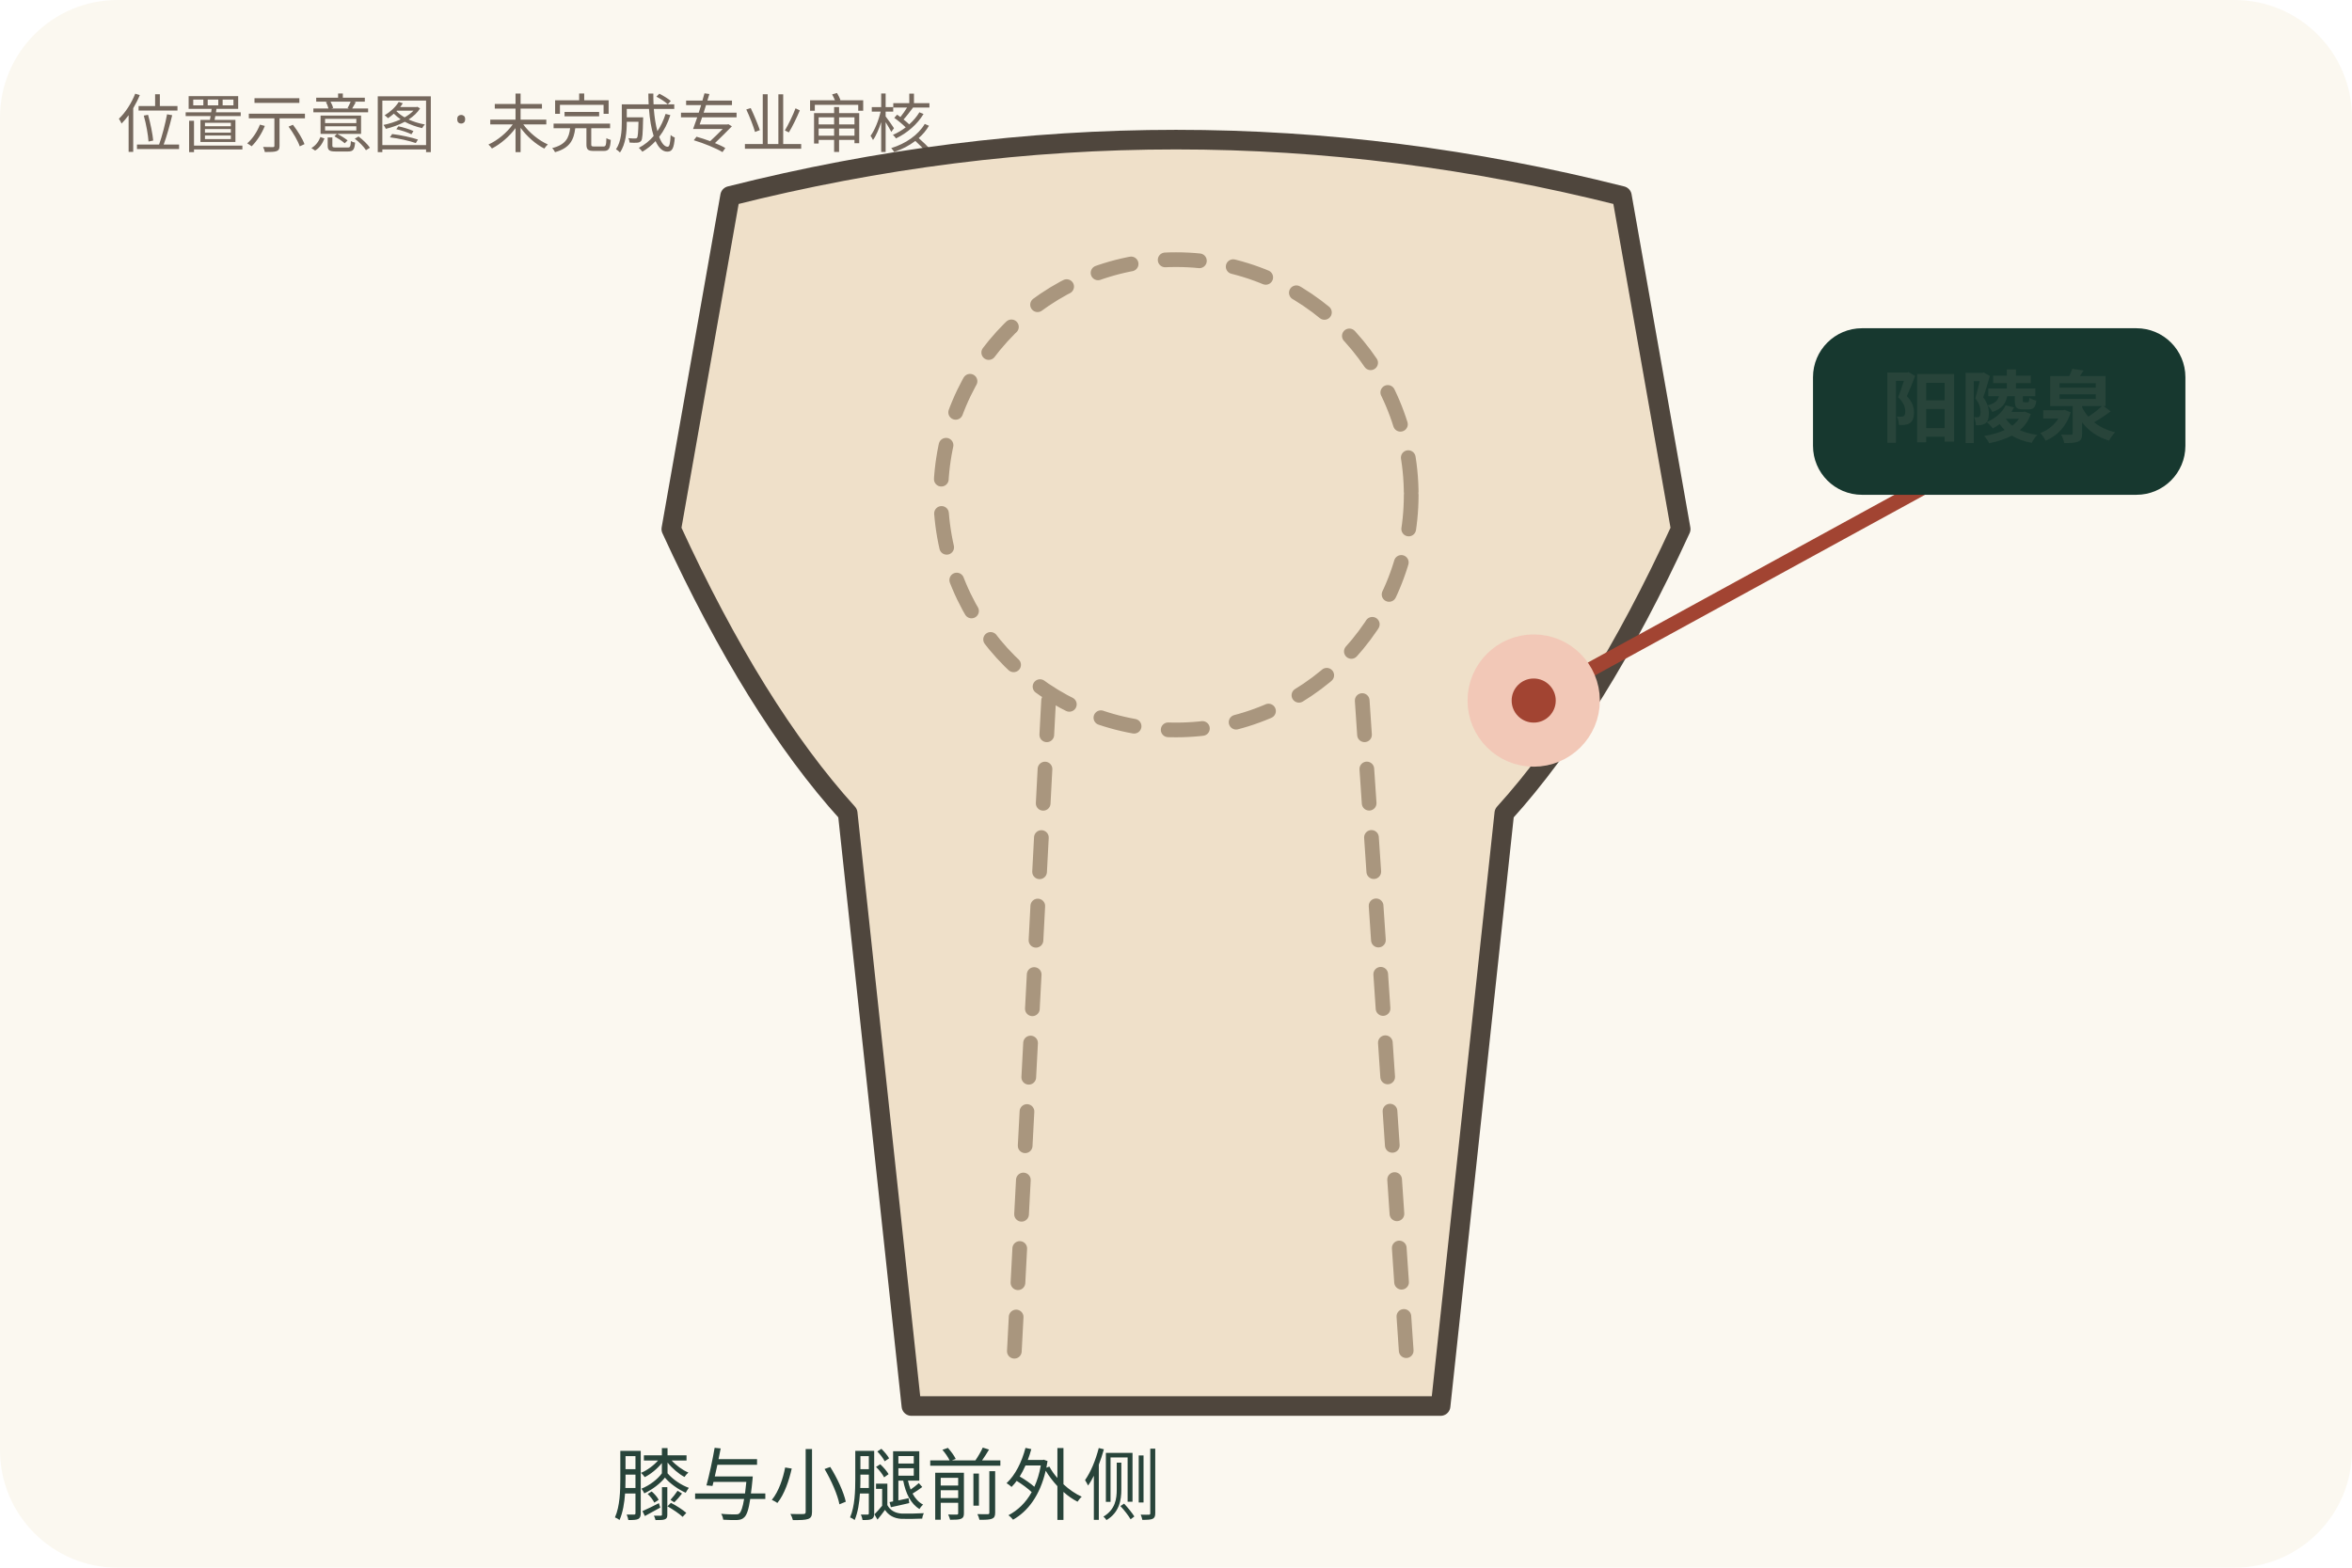
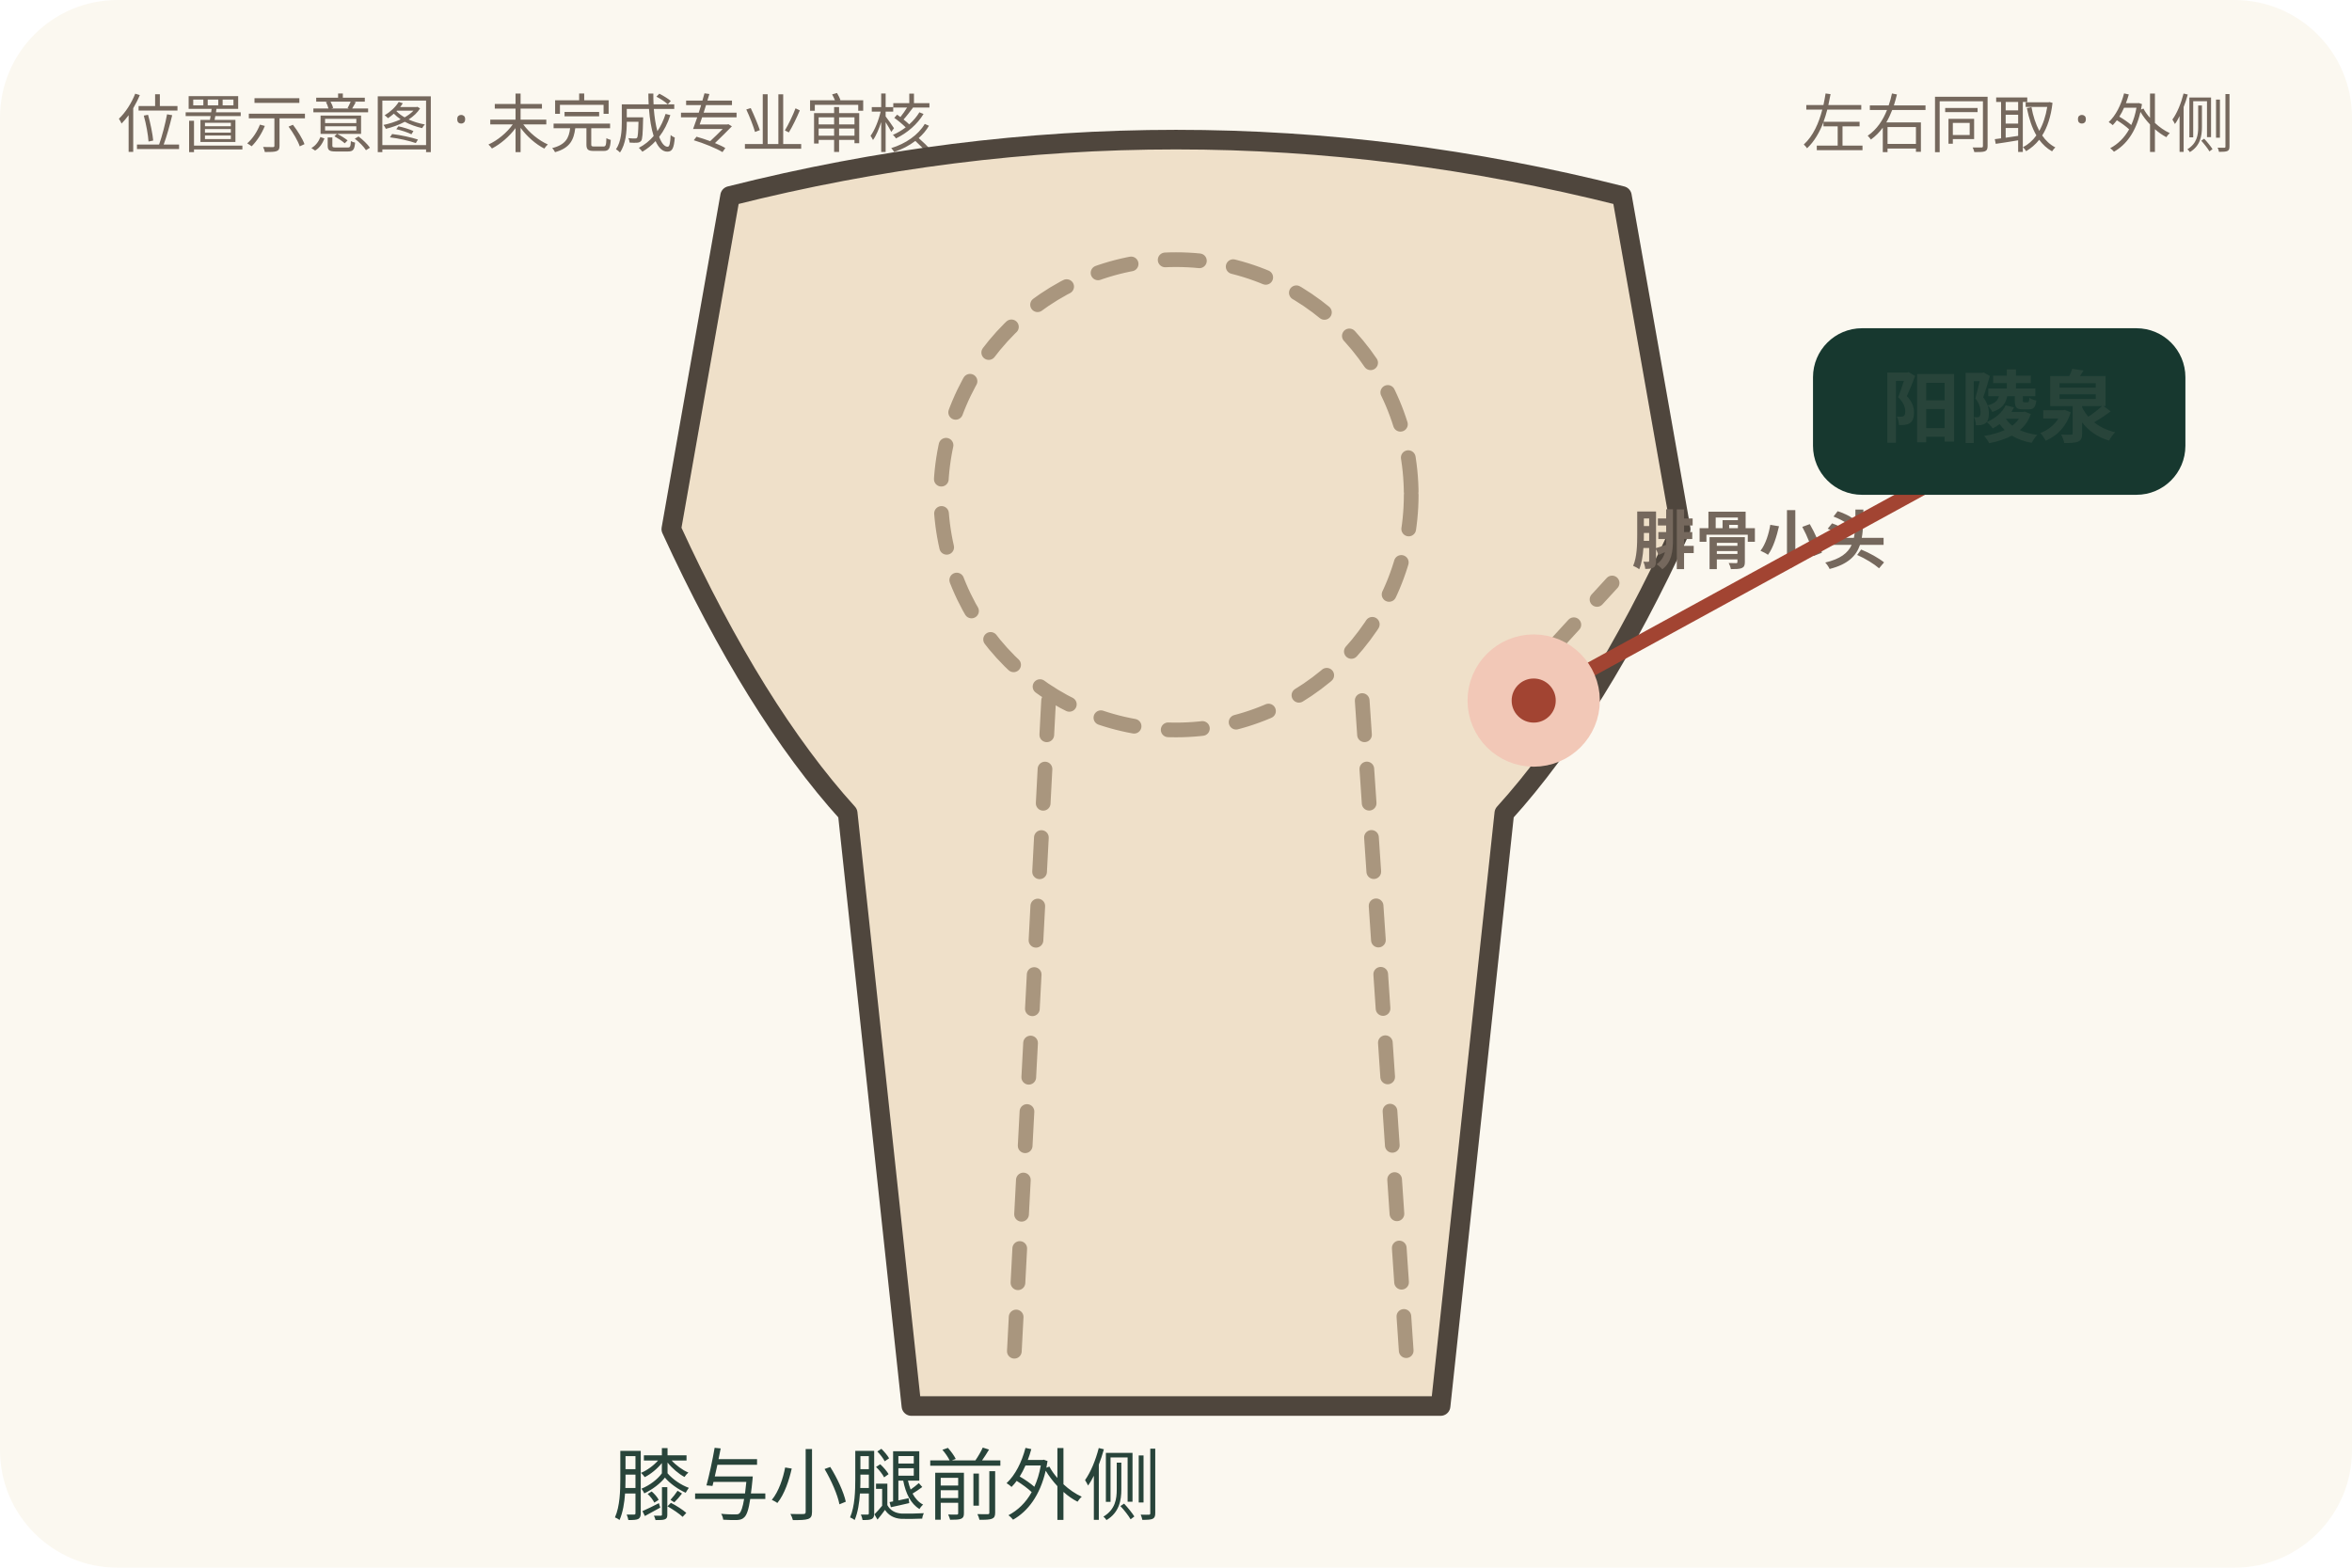
<svg xmlns="http://www.w3.org/2000/svg" viewBox="0 0 480 320" role="img" aria-labelledby="title desc">
  <style>
    .body{fill:#efe0c9;stroke:#4f463d;stroke-width:4;stroke-linejoin:round}
    .landmark{fill:none;stroke:#a9967e;stroke-width:3;stroke-linecap:round;stroke-dasharray:7 7}
    .landmark-fill{fill:#a9967e}
    .leader{fill:none;stroke:#a24432;stroke-width:3}
    .acupoint-marker{fill:#a24432;stroke:#f2c8b7;stroke-width:9}
-     text{fill:#28443a;font:16px sans-serif}.label{font-weight:700}.tag{font-size:13px;fill:#75685d}
+     text{fill:#28443a;font:16px sans-serif}.label{font-weight:700}.tag,.orientation,.landmark-label{font-size:13px;fill:#75685d}.landmark-label{font-weight:700}
  </style>
  <rect width="480" height="320" rx="24" fill="#fbf8f0" />
  <text class="tag" x="24" y="30">位置示意图 · 未完成专业审核</text>
+   <text class="orientation" x="456" y="30" text-anchor="end">左右同取 · 外侧</text>
  <path class="body" d="M149 40 Q240 17 331 40 L343 108 Q326 145 307 166 L294 287 L186 287 L173 166 Q154 145 137 108 Z" />
  <circle class="landmark" cx="240" cy="101" r="48" />
  <path class="landmark" d="M214 143 L207 276 M278 143 L287 276" />
+   <circle class="landmark-fill" cx="307" cy="143" r="6" />
+   <path class="landmark" d="M307 143 L329 119" />
+   <text class="landmark-label" x="333" y="115">腓骨小头</text>
  <text x="125" y="309">膝与小腿前外侧</text>
  <path class="leader" d="M313 143 L408 91" />
  <circle class="acupoint-marker" cx="313" cy="143" r="9" />
  <rect x="370" y="67" width="76" height="34" rx="10" fill="#17382f" />
  <text class="label" x="408" y="89" text-anchor="middle" fill="#fffaf2">阳陵泉</text>
</svg>
